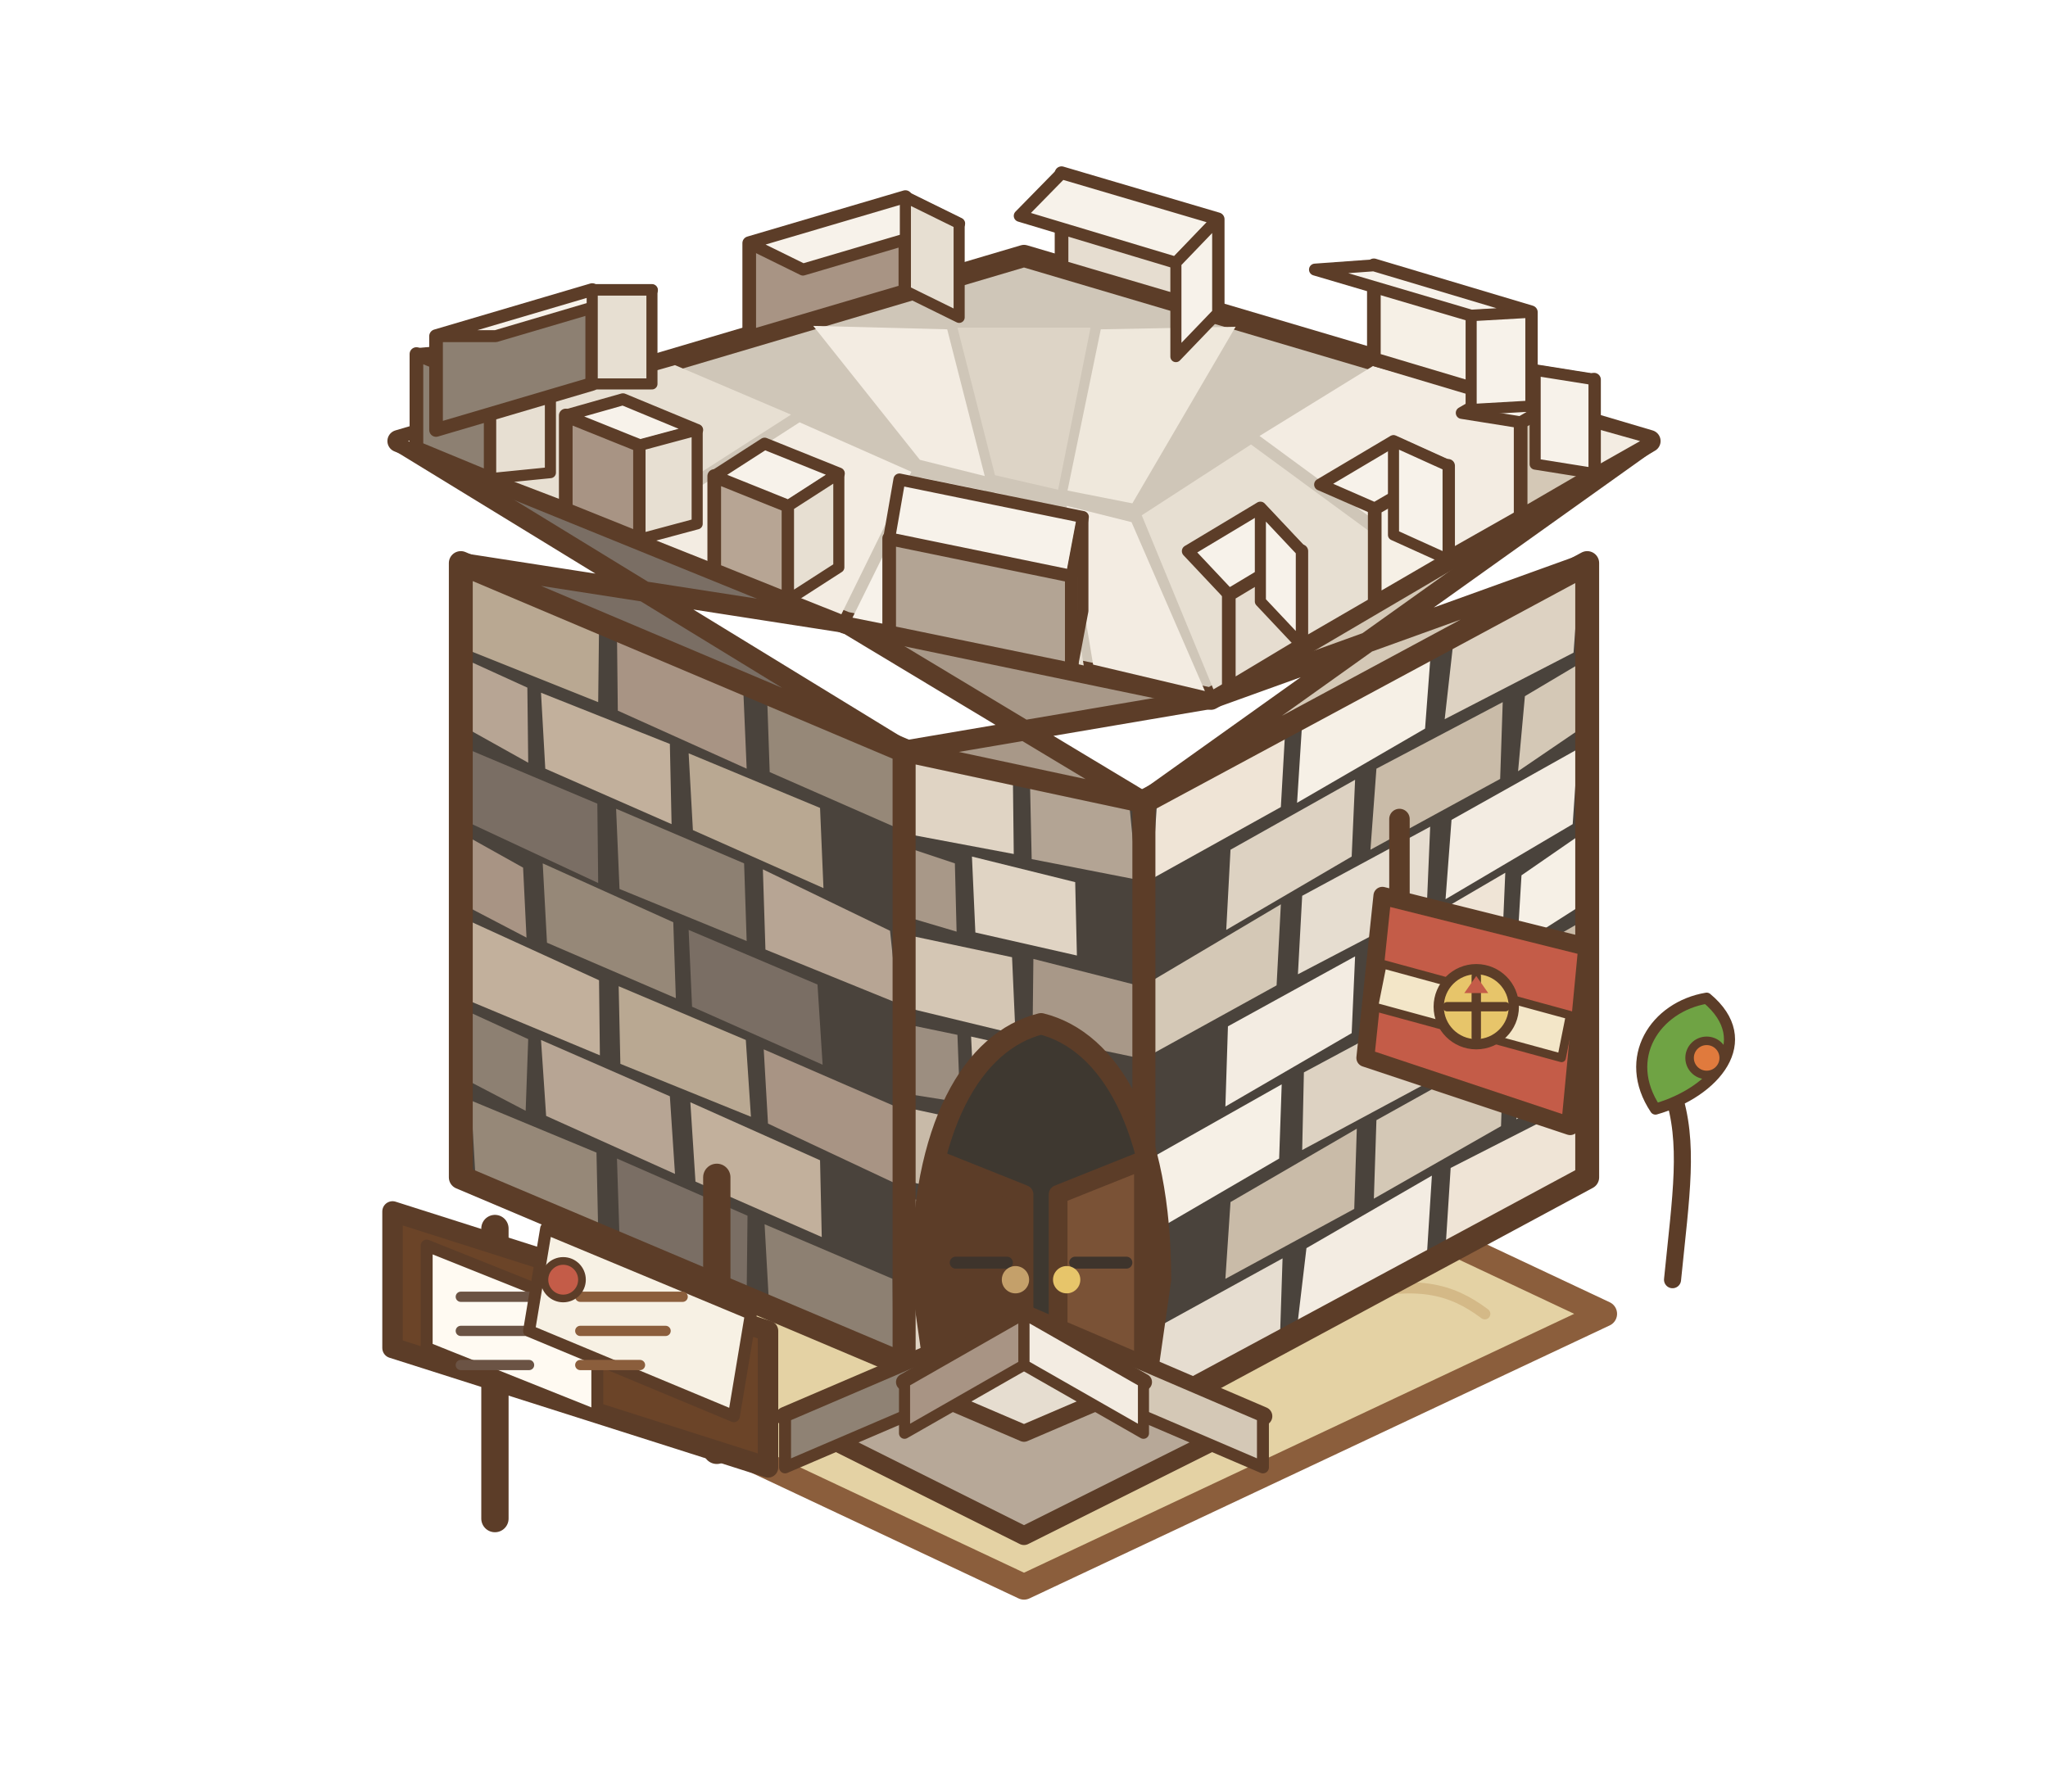
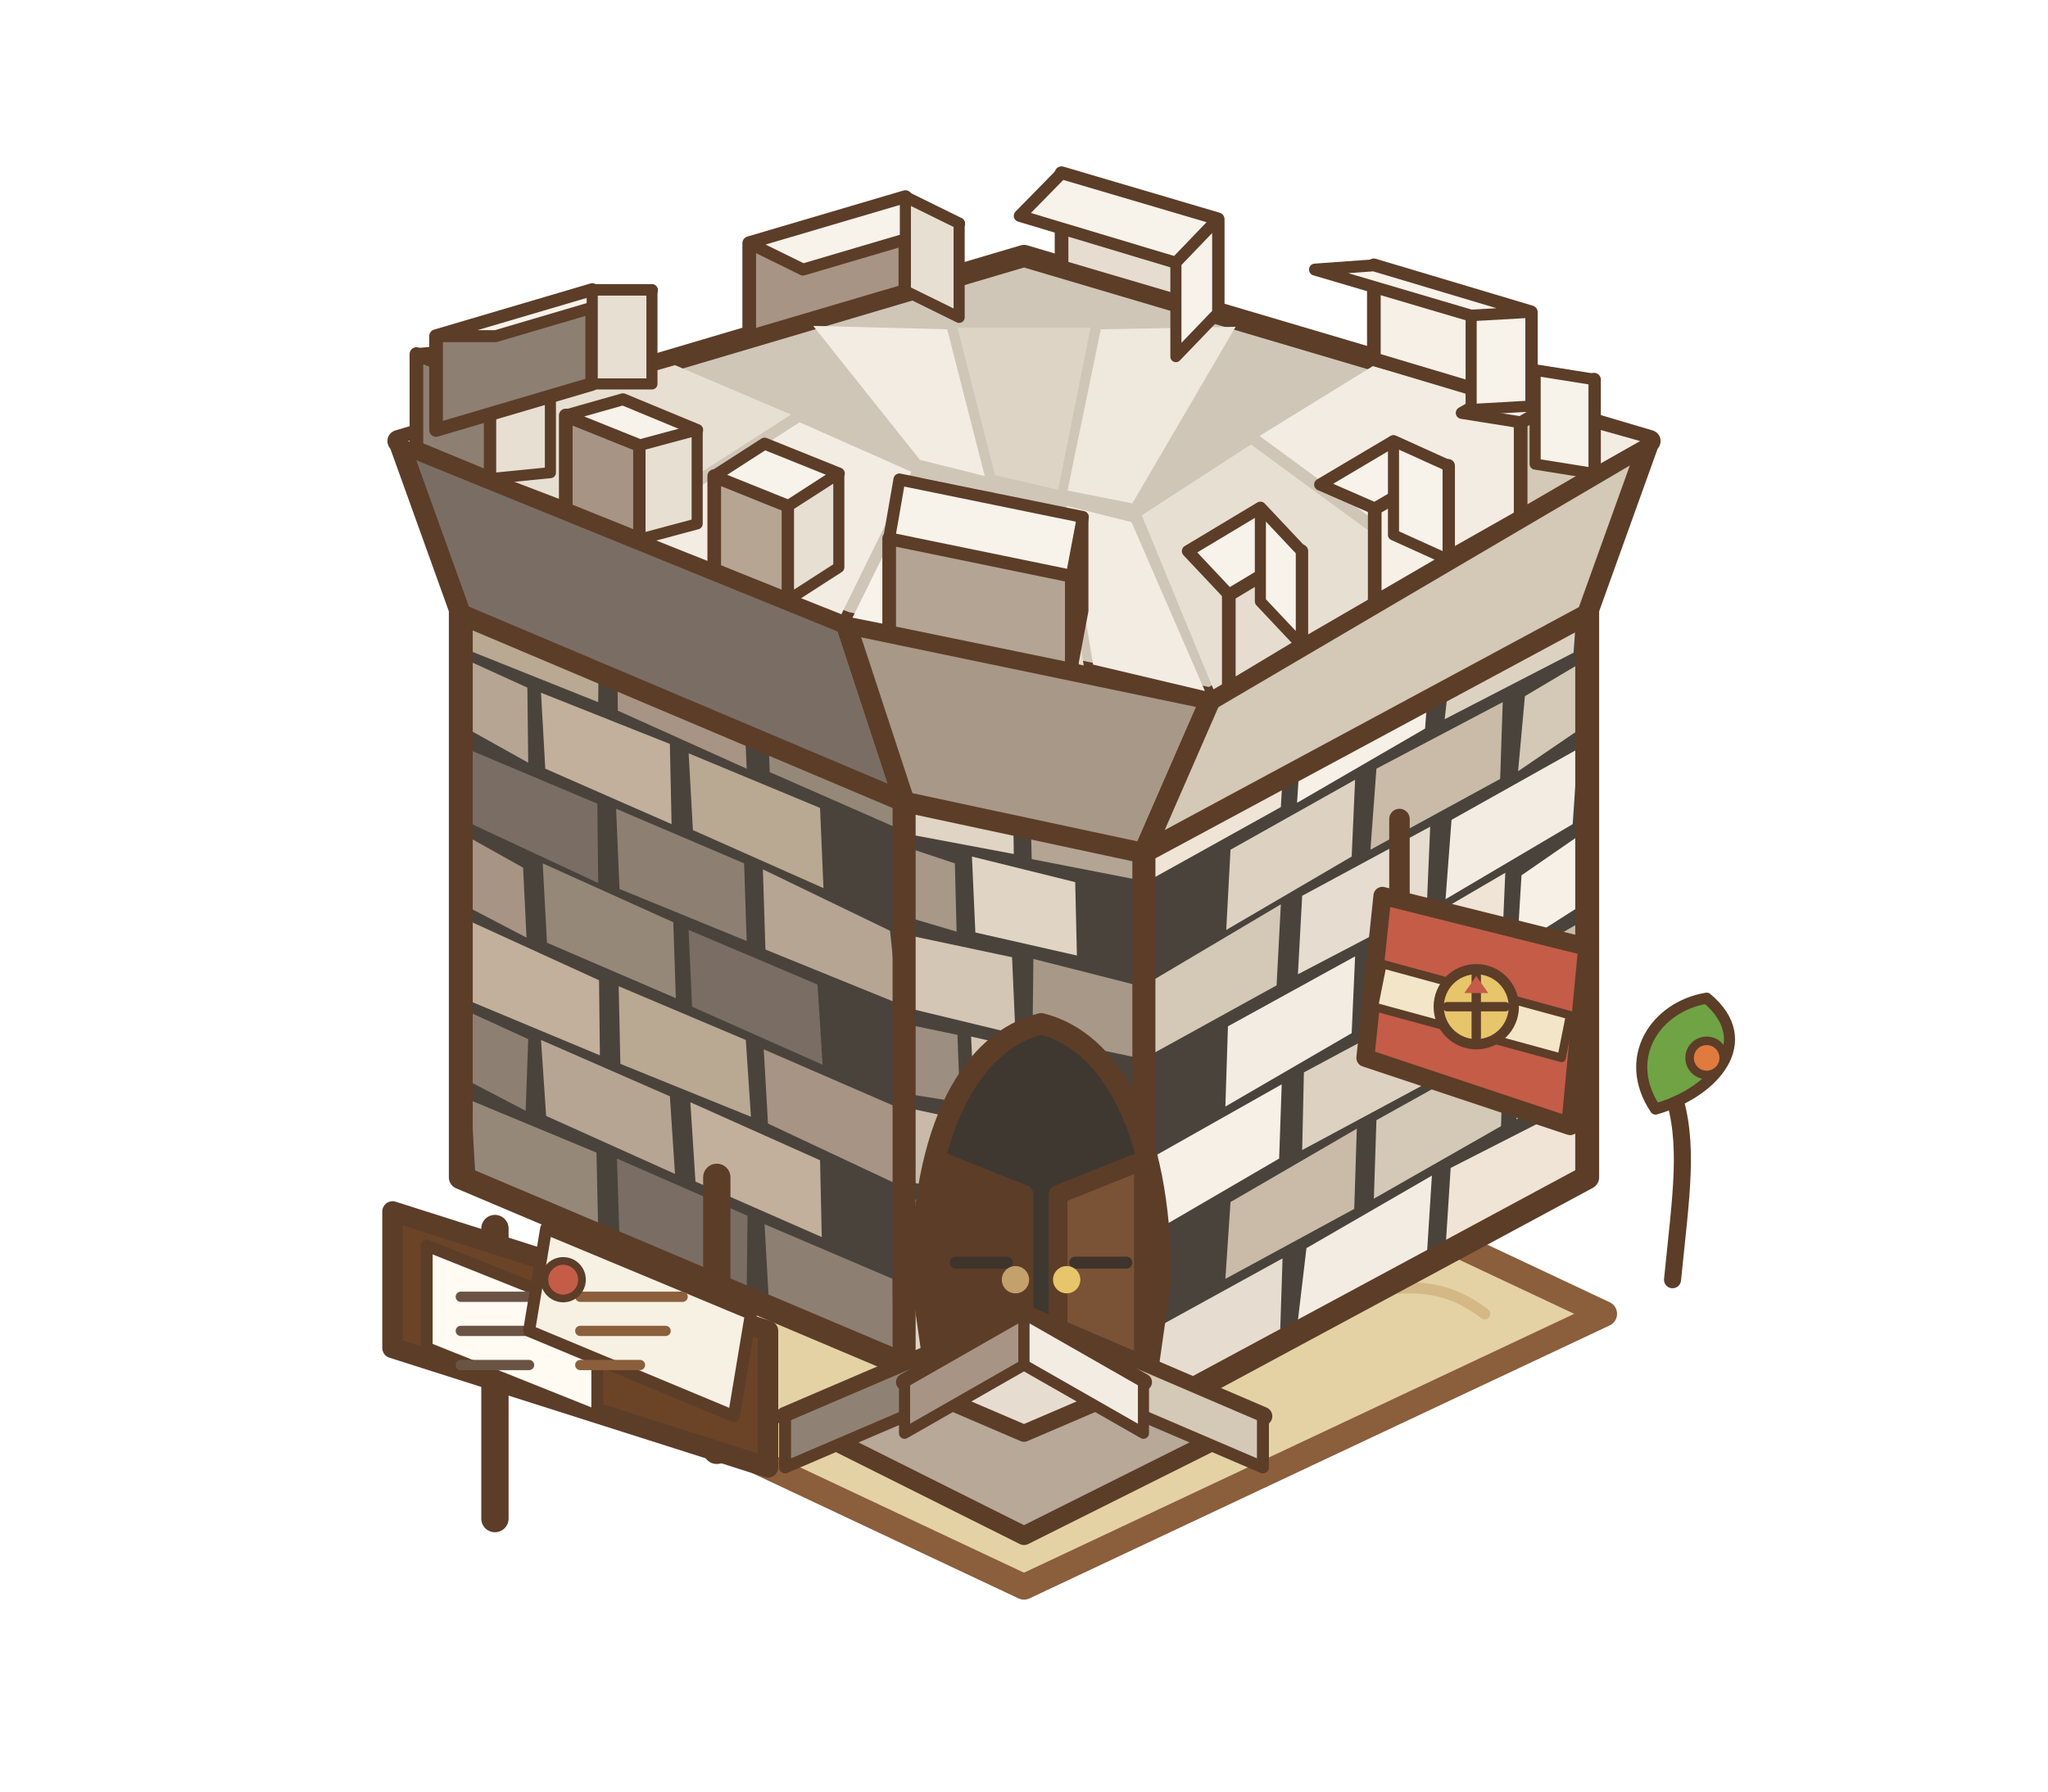
<svg xmlns="http://www.w3.org/2000/svg" viewBox="0 0 240 210" fill="none">
  <polygon points="120,186 188,154 120,122 52,154" fill="#e4d2a4" stroke="#8b5e3c" stroke-width="3" stroke-linejoin="round" />
  <path d="M72 160c8-2 14-2 18 1M158 152c8-2 12-1 16 2" stroke="#c4a06a" stroke-width="1.3" stroke-linecap="round" opacity=".5" />
  <g>
    <path d="M196 150c1-10 2-16 0-22" stroke="#5c3d28" stroke-width="2" stroke-linecap="round" fill="none" />
    <path d="M194 130c7-2 12-8 6-13-6 1-10 7-6 13z" fill="#6fa344" stroke="#5c3d28" stroke-width="1.3" stroke-linejoin="round" />
    <circle cx="200" cy="124" r="2" fill="#e07a3d" stroke="#5c3d28" stroke-width="1" />
  </g>
  <polygon points="106.0,160.0 54.0,138.0 54.0,66.0 106.0,88.0" fill="#4a433c" />
  <polygon points="104.7,159.2 90.1,152.5 89.6,143.5 104.6,149.9" fill="#8d8072" />
  <polygon points="87.5,151.7 72.6,145.1 72.3,135.8 87.6,142.5" fill="#7a6e64" />
  <polygon points="70.1,144.3 55.7,137.6 55.2,129.0 69.9,135.1" fill="#968878" />
  <polygon points="96.3,145.0 81.5,138.5 80.9,129.2 96.1,136.0" fill="#c2b09c" />
  <polygon points="79.1,137.6 64.0,130.8 63.4,121.9 78.5,128.5" fill="#b7a594" />
  <polygon points="61.6,130.2 54.9,126.7 54.7,118.5 61.9,121.8" fill="#8d8072" />
  <polygon points="104.9,138.7 90.0,131.7 89.5,123.0 104.7,129.6" fill="#a89484" />
  <polygon points="88.0,130.9 72.7,124.7 72.5,115.6 87.4,121.9" fill="#b9a892" />
  <polygon points="70.3,123.7 55.2,117.4 55.1,108.0 70.2,114.9" fill="#c2b09c" />
  <polygon points="96.4,124.8 81.1,118.0 80.7,109.0 95.8,115.4" fill="#7a6e64" />
  <polygon points="79.2,117.0 64.1,110.5 63.6,101.2 78.9,108.1" fill="#968878" />
  <polygon points="61.7,109.9 55.0,106.4 54.5,97.9 61.3,101.7" fill="#a89484" />
  <polygon points="105.2,117.6 89.7,111.3 89.4,101.9 104.3,109.1" fill="#b7a594" />
  <polygon points="87.5,110.3 72.6,104.2 72.2,94.8 87.2,101.2" fill="#8d8072" />
  <polygon points="70.1,103.5 55.1,96.5 54.8,87.8 70.0,94.2" fill="#7a6e64" />
  <polygon points="96.5,104.1 81.2,97.3 80.7,88.3 96.1,94.7" fill="#b9a892" />
  <polygon points="78.7,96.6 63.9,90.1 63.4,81.2 78.5,87.2" fill="#c2b09c" />
  <polygon points="61.9,89.4 55.1,85.6 55.0,77.5 61.8,80.6" fill="#b7a594" />
  <polygon points="105.0,97.0 90.2,90.5 89.9,81.8 104.8,88.1" fill="#968878" />
  <polygon points="87.5,90.1 72.4,83.3 72.3,74.1 87.1,80.8" fill="#a89484" />
  <polygon points="70.1,82.3 55.1,76.3 55.0,67.0 70.2,73.5" fill="#b9a892" />
  <polygon points="106.0,160.0 54.0,138.0 54.0,66.0 106.0,88.0" fill="none" stroke="#5c3d28" stroke-width="2.8" stroke-linejoin="round" />
  <polygon points="134.0,166.0 186.0,138.0 186.0,66.0 134.0,94.0" fill="#4a433c" />
  <polygon points="134.6,165.2 150.0,156.7 150.3,147.5 135.4,155.7" fill="#e6ddd0" />
  <polygon points="152.0,155.6 167.2,147.3 167.8,137.8 153.1,146.3" fill="#f3ece2" />
  <polygon points="169.4,146.3 184.9,137.8 185.3,129.1 170.0,136.9" fill="#efe4d6" />
  <polygon points="143.6,149.9 158.7,141.7 159.0,132.3 144.2,140.9" fill="#c9bba8" />
  <polygon points="161.0,140.5 175.9,132.0 176.2,123.0 161.3,131.3" fill="#d4c8b6" />
  <polygon points="177.7,131.2 184.6,126.7 185.2,118.5 178.8,122.8" fill="#e6ddd0" />
  <polygon points="134.8,144.6 149.9,135.8 150.2,127.1 135.5,135.4" fill="#f6f0e6" />
  <polygon points="152.6,134.8 167.3,126.9 167.9,117.6 152.8,125.7" fill="#ddd2c2" />
  <polygon points="169.6,125.7 184.4,117.5 185.2,108.1 170.3,116.7" fill="#c9bba8" />
  <polygon points="143.6,129.7 158.4,121.1 158.8,112.1 143.9,120.3" fill="#f3ece2" />
  <polygon points="161.1,120.0 176.0,111.6 176.4,102.3 161.7,110.9" fill="#efe4d6" />
  <polygon points="177.8,110.9 184.7,106.5 185.1,97.9 178.3,102.6" fill="#f6f0e6" />
  <polygon points="135.1,123.5 149.6,115.5 150.1,106.0 135.1,114.9" fill="#d4c8b6" />
  <polygon points="152.1,114.2 167.2,106.3 167.6,96.9 152.6,105.0" fill="#e6ddd0" />
  <polygon points="169.4,105.4 184.3,96.6 184.9,87.8 170.1,96.1" fill="#f3ece2" />
  <polygon points="143.7,109.0 158.4,100.4 158.8,91.4 144.2,99.6" fill="#ddd2c2" />
  <polygon points="160.6,99.6 175.8,91.3 176.1,82.3 161.3,90.1" fill="#c9bba8" />
  <polygon points="177.9,90.4 184.8,85.7 185.6,77.5 178.7,81.6" fill="#d4c8b6" />
  <polygon points="135.0,103.0 150.1,94.6 150.6,85.8 135.6,93.9" fill="#efe4d6" />
  <polygon points="152.0,94.1 167.0,85.4 167.7,76.1 152.6,84.7" fill="#f6f0e6" />
  <polygon points="169.3,84.3 184.4,76.5 185.1,67.0 170.3,75.4" fill="#ddd2c2" />
  <polygon points="134.0,166.0 186.0,138.0 186.0,66.0 134.0,94.0" fill="none" stroke="#5c3d28" stroke-width="2.8" stroke-linejoin="round" />
  <polygon points="134.0,166.0 106.0,160.0 106.0,88.0 134.0,94.0" fill="#4a433c" />
  <polygon points="132.7,165.3 121.3,162.4 120.9,153.8 132.7,156.3" fill="#b3a494" />
  <polygon points="118.8,162.0 107.1,159.4 107.0,150.4 119.1,153.2" fill="#e0d4c4" />
  <polygon points="125.8,153.2 114.6,150.4 114.3,142.2 125.7,144.4" fill="#c8baa8" />
  <polygon points="112.2,149.9 106.9,148.7 106.6,140.4 112.3,142.0" fill="#b3a494" />
  <polygon points="133.1,144.4 121.2,141.5 120.8,132.9 132.6,135.6" fill="#9c8e80" />
  <polygon points="118.7,141.4 107.0,138.6 107.0,130.0 119.1,132.6" fill="#c8baa8" />
  <polygon points="125.8,132.9 114.2,129.8 113.8,121.5 125.8,124.2" fill="#d4c6b4" />
  <polygon points="112.5,129.2 106.8,128.3 106.9,120.2 112.2,121.3" fill="#9c8e80" />
  <polygon points="132.9,123.9 121.0,121.4 121.1,112.4 132.9,115.4" fill="#a89888" />
  <polygon points="119.0,121.2 107.0,118.3 106.8,109.7 118.6,112.2" fill="#d4c6b4" />
  <polygon points="126.2,112.0 114.3,109.3 113.9,100.4 126.0,103.4" fill="#e0d4c4" />
  <polygon points="112.1,109.2 106.7,107.6 106.5,99.4 111.9,101.2" fill="#a89888" />
  <polygon points="133.2,103.1 120.9,100.7 120.7,91.6 132.4,94.9" fill="#b3a494" />
  <polygon points="118.8,100.1 107.1,97.9 106.9,88.9 118.7,91.3" fill="#e0d4c4" />
  <polygon points="134.0,166.0 106.0,160.0 106.0,88.0 134.0,94.0" fill="none" stroke="#5c3d28" stroke-width="2.6" stroke-linejoin="round" />
-   <polygon points="54.0,66.0 106.0,88.0 46.7,51.7 99.1,73.0" fill="#7a6e64" stroke="#5c3d28" stroke-width="2.4" stroke-linejoin="round" />
-   <polygon points="106.0,88.0 134.0,94.0 99.1,73.0 141.9,81.9" fill="#a89888" stroke="#5c3d28" stroke-width="2.4" stroke-linejoin="round" />
-   <polygon points="134.0,94.0 186.0,66.0 141.9,81.9 193.3,51.7" fill="#d4c8b6" stroke="#5c3d28" stroke-width="2.4" stroke-linejoin="round" />
+   <polygon points="54.0,72.0 106.0,94.0 134.0,100.0 186.0,72.0 193.3,51.7 141.9,81.9 99.1,73.0 46.7,51.7" fill="#5c5348" />
+   <polygon points="54.0,72.0 106.0,94.0 99.1,73.0 46.7,51.7" fill="#7a6e64" stroke="#5c3d28" stroke-width="2.4" stroke-linejoin="round" />
+   <polygon points="106.0,94.0 134.0,100.0 141.9,81.9 99.1,73.0" fill="#a89888" stroke="#5c3d28" stroke-width="2.4" stroke-linejoin="round" />
+   <polygon points="134.0,100.0 186.0,72.0 193.3,51.7 141.9,81.9" fill="#d4c8b6" stroke="#5c3d28" stroke-width="2.4" stroke-linejoin="round" />
  <polygon points="141.9,81.9 99.1,73.0 46.7,51.7 120.0,30.0 193.3,51.7" fill="#cfc6b8" stroke="#5c3d28" stroke-width="2.6" stroke-linejoin="round" />
  <polygon points="99.9,72.4 112.9,75.0 115.4,57.5 108.0,56.0" fill="#f7f2ea" />
  <polygon points="114.0,75.1 127.0,78.0 124.0,59.4 116.5,57.7" fill="#e7dfd2" />
  <polygon points="128.1,77.9 141.2,81.0 132.6,61.2 125.0,59.3" fill="#f3ece2" />
  <polygon points="47.8,51.7 72.9,61.3 92.7,48.6 79.1,42.8" fill="#e7dfd2" />
  <polygon points="74.0,62.2 98.6,72.0 106.8,55.3 93.7,49.5" fill="#f3ece2" />
  <polygon points="142.2,80.8 166.5,66.7 146.6,52.1 133.8,60.4" fill="#e7dfd2" />
  <polygon points="167.5,65.7 192.2,51.7 160.9,42.9 147.6,51.1" fill="#f3ece2" />
  <polygon points="107.8,53.9 115.4,55.8 111.0,38.6 95.3,38.2" fill="#f3ece2" />
  <polygon points="116.6,55.7 124.0,57.4 127.8,38.4 112.2,38.4" fill="#ddd4c6" />
  <polygon points="125.1,57.5 132.7,59.0 144.8,38.3 129.0,38.6" fill="#efe8dc" />
  <polygon points="48.8,52.5 57.5,56.1 57.5,45.1 48.8,41.5" fill="#8d8072" stroke="#5c3d28" stroke-width="1.6" stroke-linejoin="round" />
  <polygon points="48.8,41.5 57.5,45.1 64.5,44.4 55.8,40.9" fill="#f7f2ea" stroke="#5c3d28" stroke-width="1.4" stroke-linejoin="round" />
  <polygon points="57.5,56.1 64.5,55.4 64.5,44.4 57.5,45.1" fill="#e7dfd2" stroke="#5c3d28" stroke-width="1.3" stroke-linejoin="round" />
  <polygon points="66.3,59.7 75.0,63.2 75.0,52.2 66.3,48.7" fill="#a89484" stroke="#5c3d28" stroke-width="1.6" stroke-linejoin="round" />
  <polygon points="66.3,48.7 75.0,52.2 81.7,50.4 73.0,46.8" fill="#f7f2ea" stroke="#5c3d28" stroke-width="1.4" stroke-linejoin="round" />
  <polygon points="75.0,63.2 81.7,61.4 81.7,50.4 75.0,52.2" fill="#e7dfd2" stroke="#5c3d28" stroke-width="1.3" stroke-linejoin="round" />
  <polygon points="83.7,66.8 92.4,70.3 92.4,59.3 83.7,55.8" fill="#b7a594" stroke="#5c3d28" stroke-width="1.6" stroke-linejoin="round" />
  <polygon points="83.7,55.8 92.4,59.3 98.3,55.5 89.6,52.0" fill="#f7f2ea" stroke="#5c3d28" stroke-width="1.4" stroke-linejoin="round" />
  <polygon points="92.4,70.3 98.3,66.5 98.3,55.5 92.4,59.3" fill="#e7dfd2" stroke="#5c3d28" stroke-width="1.3" stroke-linejoin="round" />
  <polygon points="104.2,74.1 125.6,78.5 125.6,67.5 104.2,63.1" fill="#b3a494" stroke="#5c3d28" stroke-width="1.6" stroke-linejoin="round" />
  <polygon points="104.2,63.1 125.6,67.5 126.9,60.6 105.4,56.2" fill="#f7f2ea" stroke="#5c3d28" stroke-width="1.4" stroke-linejoin="round" />
  <polygon points="125.6,78.5 126.9,71.6 126.9,60.6 125.6,67.5" fill="#e7dfd2" stroke="#5c3d28" stroke-width="1.3" stroke-linejoin="round" />
  <polygon points="144.0,80.7 152.5,75.6 152.5,64.6 144.0,69.7" fill="#e6ddd0" stroke="#5c3d28" stroke-width="1.6" stroke-linejoin="round" />
  <polygon points="144.0,69.7 152.5,64.6 147.7,59.5 139.2,64.6" fill="#f7f2ea" stroke="#5c3d28" stroke-width="1.4" stroke-linejoin="round" />
  <polygon points="152.5,75.6 147.7,70.5 147.7,59.5 152.5,64.6" fill="#f7f2ea" stroke="#5c3d28" stroke-width="1.3" stroke-linejoin="round" />
  <polygon points="161.1,70.6 169.7,65.6 169.7,54.6 161.1,59.6" fill="#f6f0e6" stroke="#5c3d28" stroke-width="1.6" stroke-linejoin="round" />
  <polygon points="161.1,59.6 169.7,54.6 163.3,51.7 154.7,56.8" fill="#f7f2ea" stroke="#5c3d28" stroke-width="1.4" stroke-linejoin="round" />
  <polygon points="169.7,65.6 163.3,62.7 163.3,51.7 169.7,54.6" fill="#f7f2ea" stroke="#5c3d28" stroke-width="1.3" stroke-linejoin="round" />
  <polygon points="178.2,60.5 186.8,55.5 186.8,44.5 178.2,49.5" fill="#d4c8b6" stroke="#5c3d28" stroke-width="1.6" stroke-linejoin="round" />
  <polygon points="178.2,49.5 186.8,44.5 179.9,43.4 171.3,48.4" fill="#f7f2ea" stroke="#5c3d28" stroke-width="1.4" stroke-linejoin="round" />
  <polygon points="186.8,55.5 179.9,54.4 179.9,43.4 186.8,44.5" fill="#f7f2ea" stroke="#5c3d28" stroke-width="1.3" stroke-linejoin="round" />
  <polygon points="51.1,50.4 69.4,45.0 69.4,34.0 51.1,39.4" fill="#8d8072" stroke="#5c3d28" stroke-width="1.6" stroke-linejoin="round" />
  <polygon points="51.1,39.4 69.4,34.0 76.4,34.0 58.1,39.4" fill="#f7f2ea" stroke="#5c3d28" stroke-width="1.4" stroke-linejoin="round" />
  <polygon points="69.4,45.0 76.4,45.0 76.4,34.0 69.4,34.0" fill="#e7dfd2" stroke="#5c3d28" stroke-width="1.3" stroke-linejoin="round" />
  <polygon points="87.8,39.5 106.1,34.1 106.1,23.1 87.8,28.5" fill="#a89484" stroke="#5c3d28" stroke-width="1.6" stroke-linejoin="round" />
  <polygon points="87.8,28.5 106.1,23.1 112.4,26.2 94.1,31.6" fill="#f7f2ea" stroke="#5c3d28" stroke-width="1.4" stroke-linejoin="round" />
  <polygon points="106.1,34.1 112.4,37.2 112.4,26.2 106.1,23.1" fill="#e7dfd2" stroke="#5c3d28" stroke-width="1.3" stroke-linejoin="round" />
  <polygon points="124.4,31.3 142.7,36.7 142.7,25.7 124.4,20.3" fill="#e6ddd0" stroke="#5c3d28" stroke-width="1.6" stroke-linejoin="round" />
  <polygon points="124.4,20.3 142.7,25.7 137.8,30.8 119.5,25.3" fill="#f7f2ea" stroke="#5c3d28" stroke-width="1.4" stroke-linejoin="round" />
  <polygon points="142.7,36.7 137.8,41.8 137.8,30.8 142.7,25.7" fill="#f7f2ea" stroke="#5c3d28" stroke-width="1.3" stroke-linejoin="round" />
  <polygon points="161.0,42.1 179.4,47.6 179.4,36.6 161.0,31.1" fill="#f6f0e6" stroke="#5c3d28" stroke-width="1.6" stroke-linejoin="round" />
  <polygon points="161.0,31.1 179.4,36.6 172.4,37.0 154.1,31.6" fill="#f7f2ea" stroke="#5c3d28" stroke-width="1.4" stroke-linejoin="round" />
  <polygon points="179.4,47.6 172.4,48.0 172.4,37.0 179.4,36.6" fill="#f7f2ea" stroke="#5c3d28" stroke-width="1.3" stroke-linejoin="round" />
  <path d="M108,150 C108,132 114,122 122,120 C130,122 136,132 136,150 L134,164 L110,164 Z" fill="#3e3830" stroke="#5c3d28" stroke-width="2.5" stroke-linejoin="round" />
  <polygon points="120,166 110,162 110,136 120,140" fill="#5c3d28" stroke="#5c3d28" stroke-width="2.2" stroke-linejoin="round" />
  <polygon points="124,166 134,162 134,136 124,140" fill="#7a5236" stroke="#5c3d28" stroke-width="2.2" stroke-linejoin="round" />
  <path d="M112 148 h6 M126 148 h6" stroke="#3e342c" stroke-width="1.4" stroke-linecap="round" />
  <circle cx="119" cy="150" r="1.6" fill="#c4a06a" />
  <circle cx="125" cy="150" r="1.6" fill="#e7c56a" />
  <polygon points="120,180 148,166 120,154 92,166" fill="#b7a898" stroke="#5c3d28" stroke-width="2.2" stroke-linejoin="round" />
  <polygon points="92,166 120,154 120,160 92,172" fill="#8f8274" stroke="#5c3d28" stroke-width="1.4" stroke-linejoin="round" />
  <polygon points="148,166 120,154 120,160 148,172" fill="#d4c8b6" stroke="#5c3d28" stroke-width="1.4" stroke-linejoin="round" />
  <polygon points="120,168 134,162 120,154 106,162" fill="#e6ddd0" stroke="#5c3d28" stroke-width="2" stroke-linejoin="round" />
  <polygon points="106,162 120,154 120,160 106,168" fill="#a89484" stroke="#5c3d28" stroke-width="1.3" stroke-linejoin="round" />
  <polygon points="134,162 120,154 120,160 134,168" fill="#f3ece2" stroke="#5c3d28" stroke-width="1.3" stroke-linejoin="round" />
  <path d="M58,178 v-34" stroke="#5c3d28" stroke-width="3.2" stroke-linecap="round" />
  <path d="M84,170 v-32" stroke="#5c3d28" stroke-width="3.2" stroke-linecap="round" />
  <polygon points="46,142 90,156 90,172 46,158" fill="#6b4428" stroke="#5c3d28" stroke-width="2.4" stroke-linejoin="round" />
  <polygon points="50,146 70,154 70,166 50,158" fill="#fffaf2" stroke="#5c3d28" stroke-width="1.4" stroke-linejoin="round" />
  <path d="M54 152 h12 M54 156 h10 M54 160 h8" stroke="#6b5344" stroke-width="1.2" stroke-linecap="round" />
  <g>
    <polygon points="64,144 88,154 86,166 62,156" fill="#f7f1e4" stroke="#5c3d28" stroke-width="1.4" stroke-linejoin="round" />
    <path d="M68 152 h12 M68 156 h10 M68 160 h7" stroke="#8b5e3c" stroke-width="1.2" stroke-linecap="round" />
  </g>
  <circle cx="66" cy="150" r="2.2" fill="#c45c48" stroke="#5c3d28" stroke-width="0.9" />
  <g>
    <path d="M164,96 v9" stroke="#5c3d28" stroke-width="2.4" stroke-linecap="round" />
    <polygon points="162,105 186,111 184,132 160,124" fill="#c45c48" stroke="#5c3d28" stroke-width="2.1" stroke-linejoin="round" />
    <polygon points="162,113 184,119 183,124 161,118" fill="#f3e6c8" stroke="#5c3d28" stroke-width="1" stroke-linejoin="round" />
    <circle cx="173" cy="118" r="4.4" fill="#e7c56a" stroke="#5c3d28" stroke-width="1.2" />
    <path d="M173 114.4 v7.2 M169.6 118 h6.8" stroke="#5c3d28" stroke-width="1.1" stroke-linecap="round" />
    <path d="M173 114.4 l1.4 2 h-2.8z" fill="#c45c48" />
  </g>
</svg>
